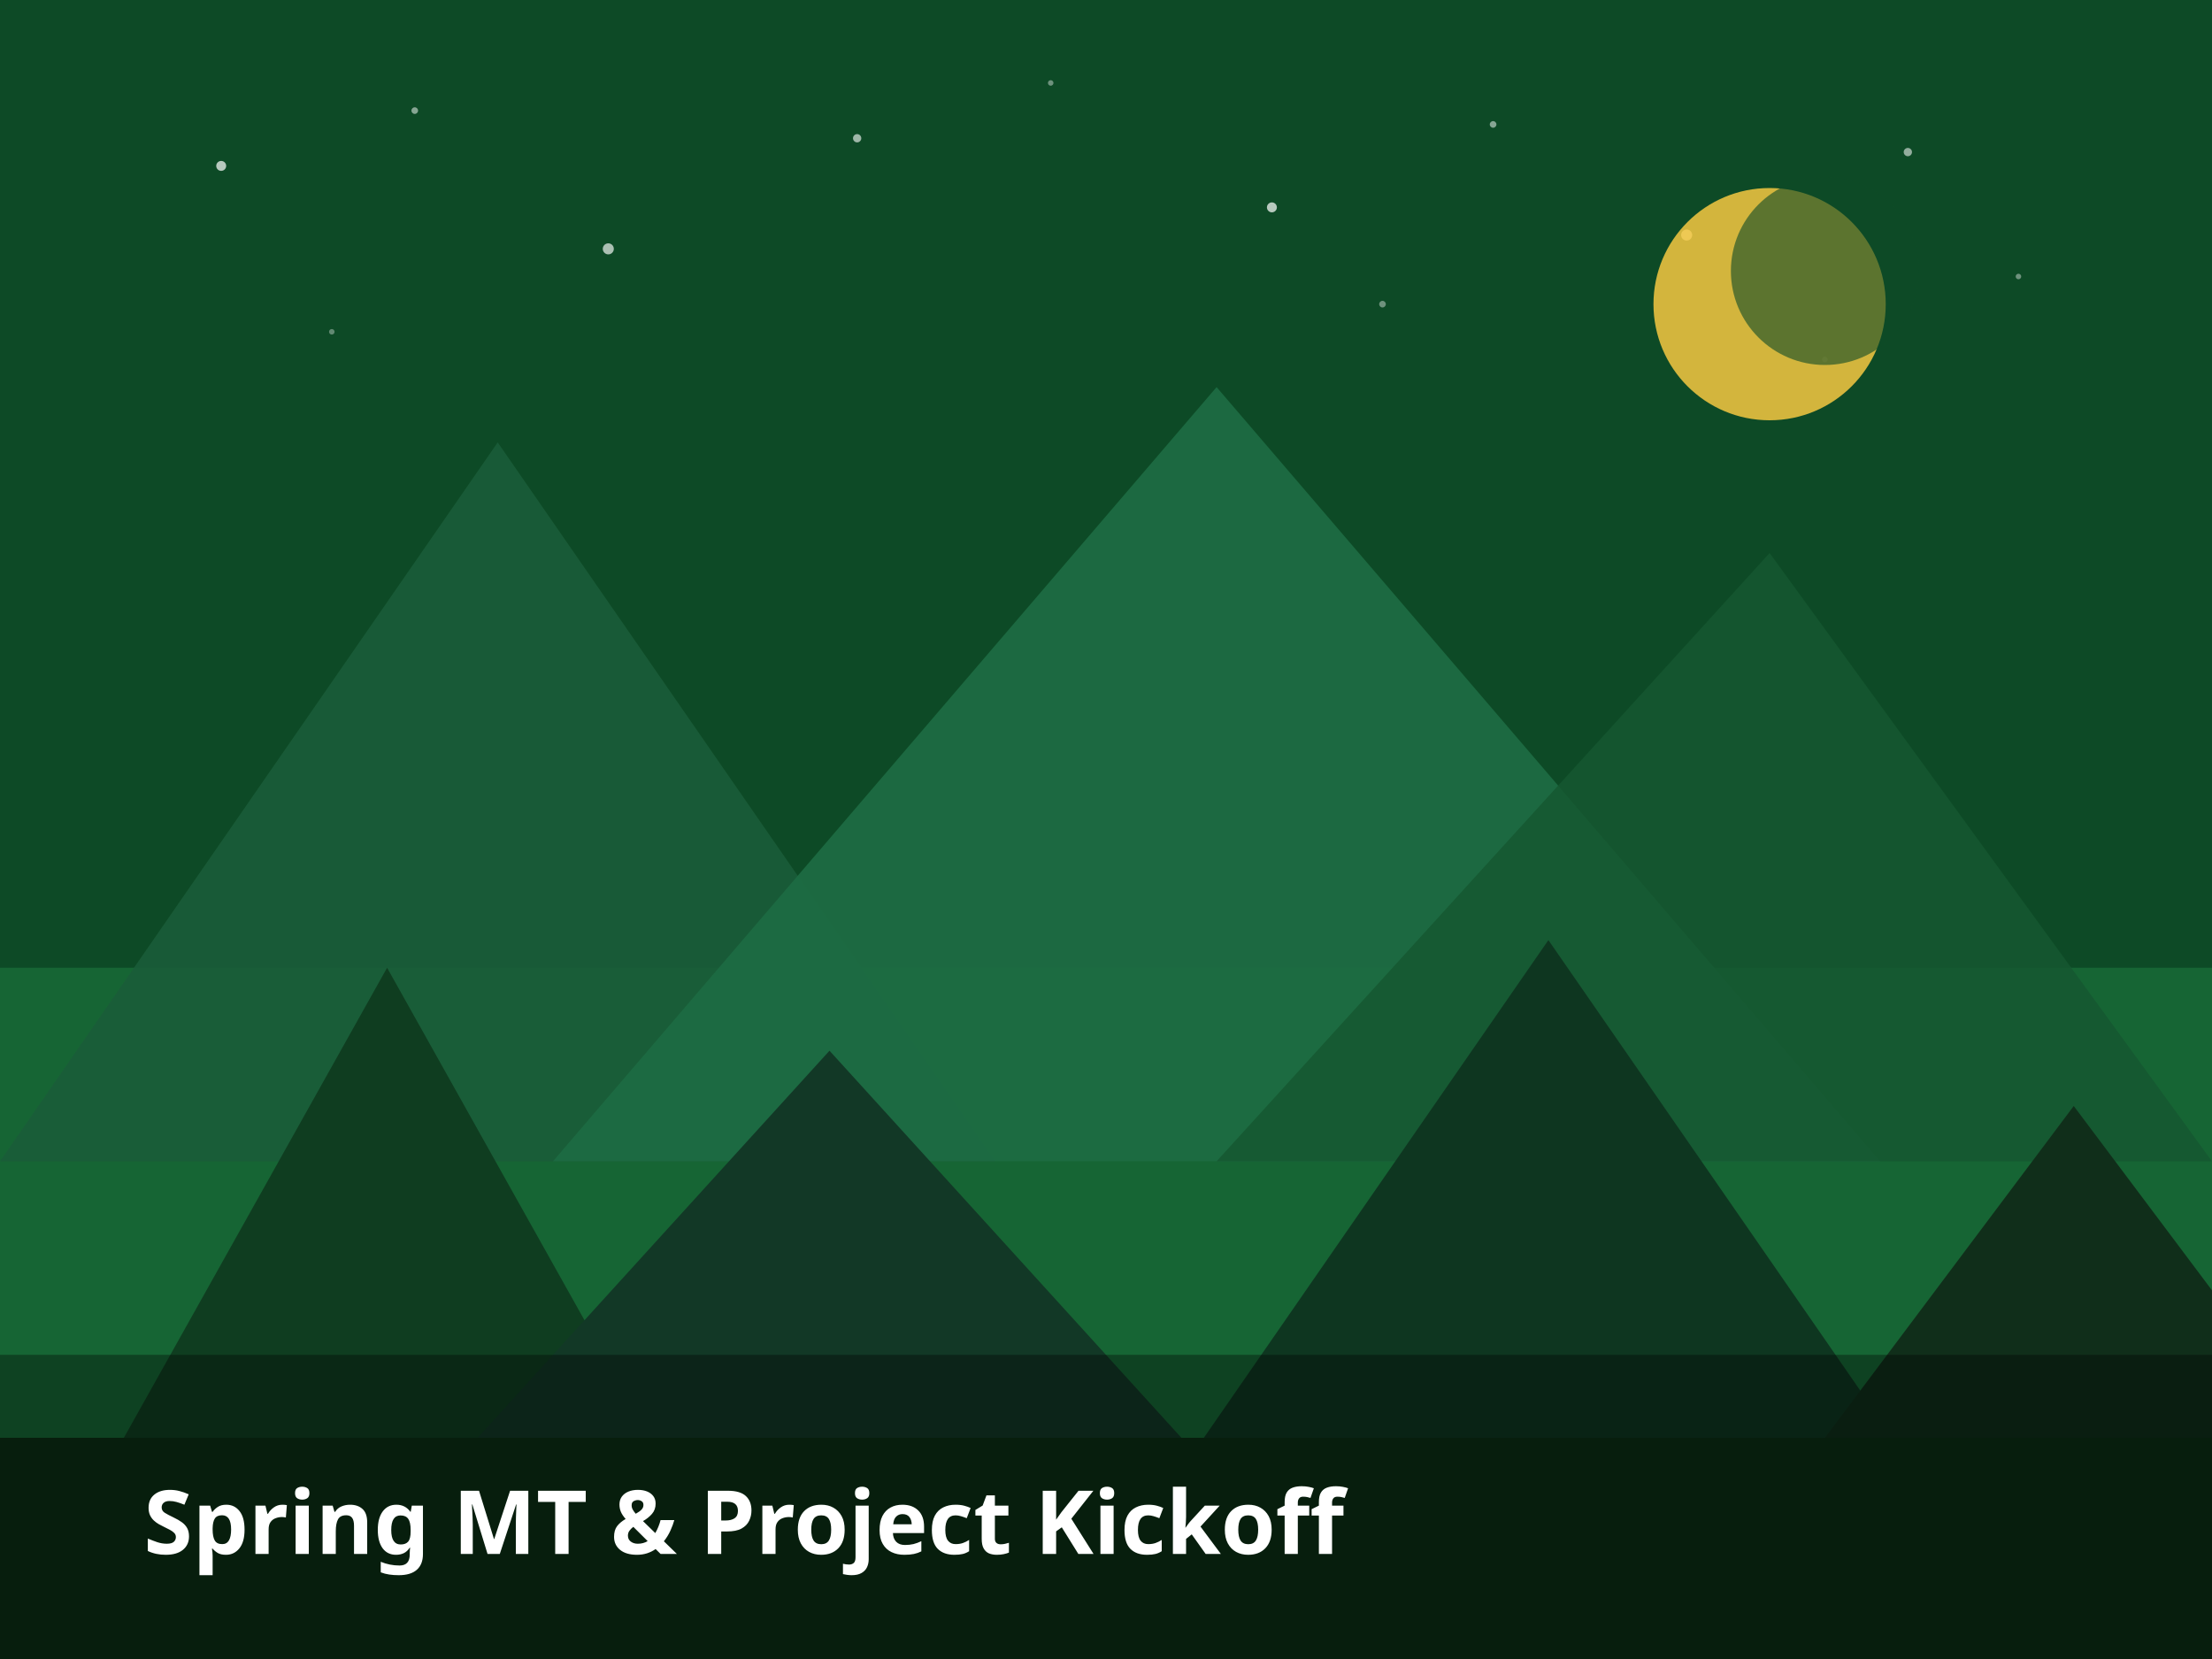
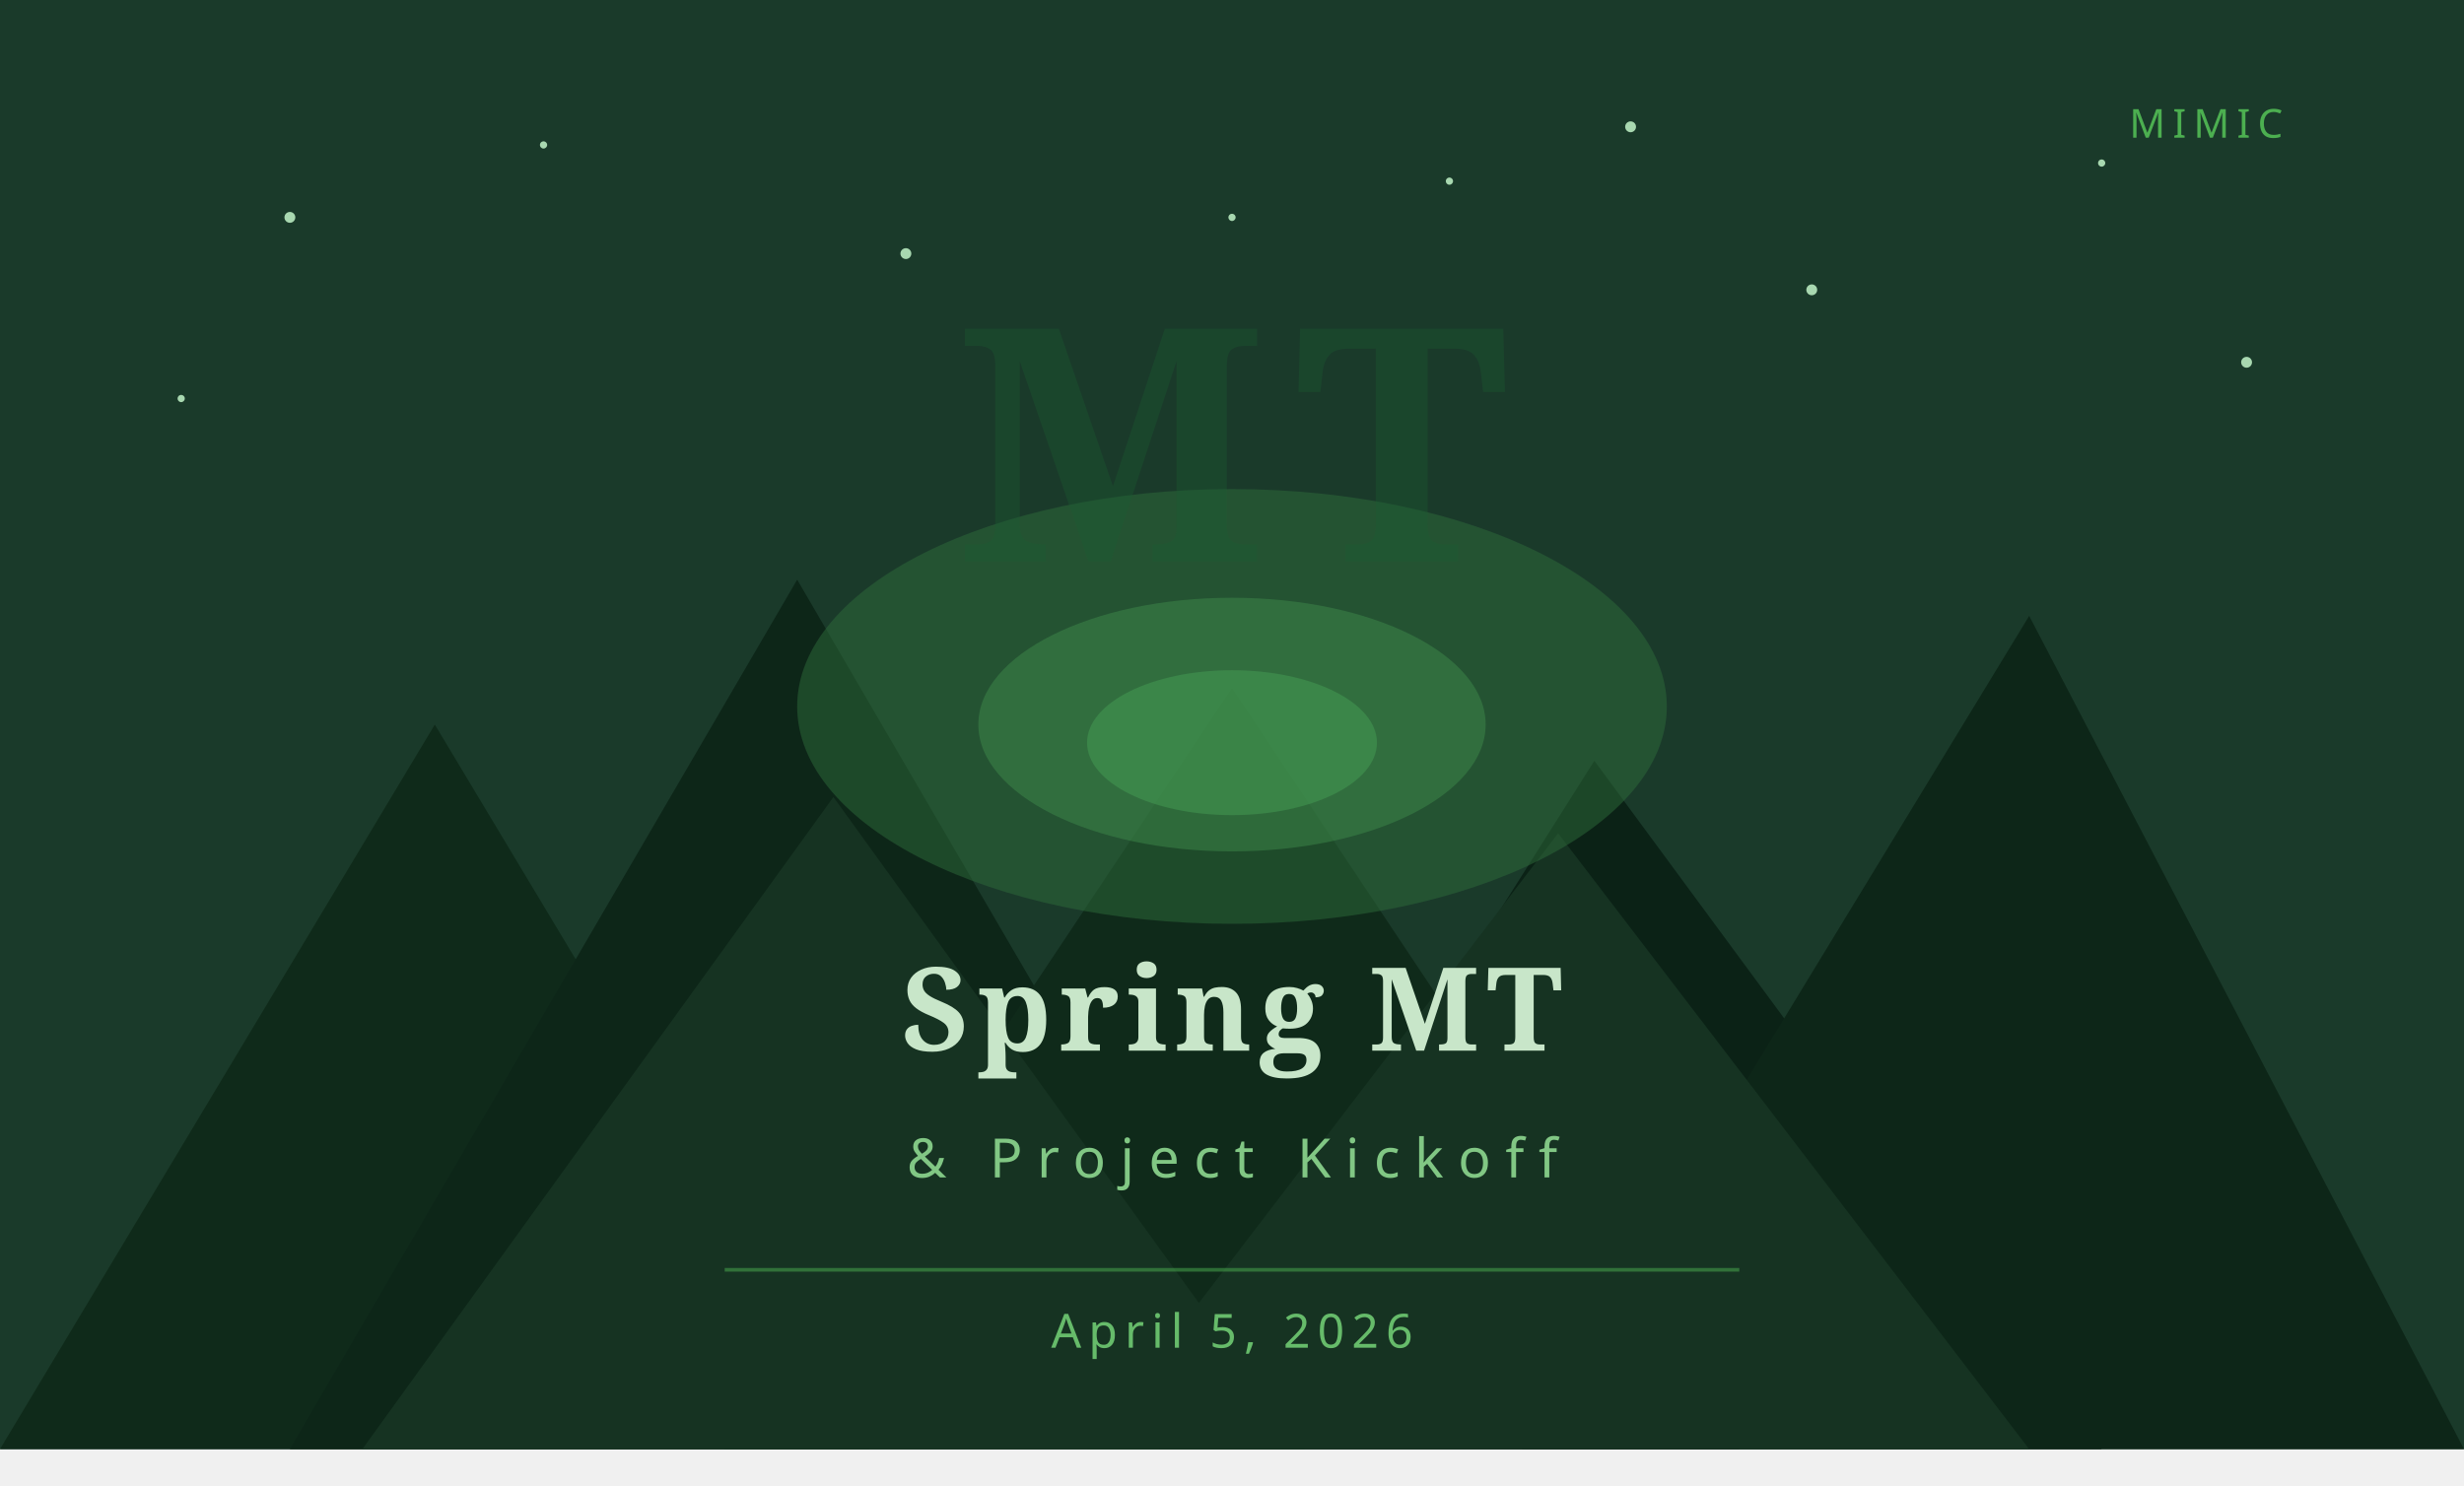
- <svg xmlns="http://www.w3.org/2000/svg" width="800" height="600" viewBox="0 0 800 600">
-   <rect width="800" height="600" fill="#166534" />
-   <rect width="800" height="350" fill="#0d4a26" />
-   <g fill="#ffffff">
-     <circle cx="80" cy="60" r="1.8" opacity="0.7" />
-     <circle cx="150" cy="40" r="1.2" opacity="0.5" />
-     <circle cx="220" cy="90" r="2" opacity="0.65" />
-     <circle cx="310" cy="50" r="1.5" opacity="0.6" />
-     <circle cx="380" cy="30" r="1" opacity="0.4" />
-     <circle cx="460" cy="75" r="1.8" opacity="0.7" />
-     <circle cx="540" cy="45" r="1.2" opacity="0.5" />
-     <circle cx="610" cy="85" r="2" opacity="0.6" />
-     <circle cx="690" cy="55" r="1.5" opacity="0.55" />
-     <circle cx="730" cy="100" r="1" opacity="0.4" />
-     <circle cx="120" cy="120" r="1" opacity="0.35" />
-     <circle cx="500" cy="110" r="1.2" opacity="0.4" />
-     <circle cx="660" cy="130" r="1" opacity="0.35" />
-   </g>
-   <circle cx="640" cy="110" r="42" fill="#ffcd42" opacity="0.82" />
-   <circle cx="660" cy="98" r="34" fill="#0d4a26" opacity="0.6" />
-   <polygon points="0,420 180,160 360,420" fill="#1a5c38" opacity="0.9" />
-   <polygon points="200,420 440,140 680,420" fill="#1c6b42" opacity="0.95" />
-   <polygon points="440,420 640,200 800,420" fill="#155730" opacity="0.85" />
-   <polygon points="0,600 140,350 280,600" fill="#0f3d20" />
-   <polygon points="100,600 300,380 500,600" fill="#123826" />
-   <polygon points="380,600 560,340 740,600" fill="#0e3620" />
-   <polygon points="600,600 750,400 900,600" fill="#102e1a" />
-   <rect x="0" y="520" width="800" height="80" fill="#0a2e14" />
-   <rect x="0" y="490" width="800" height="110" fill="#000000" opacity="0.35" />
-   <text x="52" y="562" font-family="Pretendard, sans-serif" font-size="32" font-weight="700" fill="#ffffff">Spring MT &amp; Project Kickoff</text>
+ <svg xmlns="http://www.w3.org/2000/svg" width="100%" viewBox="0 0 680 410">
+   <rect width="680" height="400" fill="#1a3a2a" style="fill:rgb(26, 58, 42);stroke:none;color:rgb(0, 0, 0);stroke-width:1px;stroke-linecap:butt;stroke-linejoin:miter;opacity:1;font-family:&quot;Anthropic Sans&quot;, -apple-system, &quot;system-ui&quot;, &quot;Segoe UI&quot;, sans-serif;font-size:16px;font-weight:400;text-anchor:start;dominant-baseline:auto" />
+   <polygon points="0,400 120,200 240,400" fill="#0f2a1a" style="fill:rgb(15, 42, 26);stroke:none;color:rgb(0, 0, 0);stroke-width:1px;stroke-linecap:butt;stroke-linejoin:miter;opacity:1;font-family:&quot;Anthropic Sans&quot;, -apple-system, &quot;system-ui&quot;, &quot;Segoe UI&quot;, sans-serif;font-size:16px;font-weight:400;text-anchor:start;dominant-baseline:auto" />
+   <polygon points="80,400 220,160 360,400" fill="#0d2618" style="fill:rgb(13, 38, 24);stroke:none;color:rgb(0, 0, 0);stroke-width:1px;stroke-linecap:butt;stroke-linejoin:miter;opacity:1;font-family:&quot;Anthropic Sans&quot;, -apple-system, &quot;system-ui&quot;, &quot;Segoe UI&quot;, sans-serif;font-size:16px;font-weight:400;text-anchor:start;dominant-baseline:auto" />
+   <polygon points="200,400 340,190 480,400" fill="#0f2a1a" style="fill:rgb(15, 42, 26);stroke:none;color:rgb(0, 0, 0);stroke-width:1px;stroke-linecap:butt;stroke-linejoin:miter;opacity:1;font-family:&quot;Anthropic Sans&quot;, -apple-system, &quot;system-ui&quot;, &quot;Segoe UI&quot;, sans-serif;font-size:16px;font-weight:400;text-anchor:start;dominant-baseline:auto" />
+   <polygon points="320,400 440,210 580,400" fill="#0b2216" style="fill:rgb(11, 34, 22);stroke:none;color:rgb(0, 0, 0);stroke-width:1px;stroke-linecap:butt;stroke-linejoin:miter;opacity:1;font-family:&quot;Anthropic Sans&quot;, -apple-system, &quot;system-ui&quot;, &quot;Segoe UI&quot;, sans-serif;font-size:16px;font-weight:400;text-anchor:start;dominant-baseline:auto" />
+   <polygon points="420,400 560,170 680,400" fill="#0d2618" style="fill:rgb(13, 38, 24);stroke:none;color:rgb(0, 0, 0);stroke-width:1px;stroke-linecap:butt;stroke-linejoin:miter;opacity:1;font-family:&quot;Anthropic Sans&quot;, -apple-system, &quot;system-ui&quot;, &quot;Segoe UI&quot;, sans-serif;font-size:16px;font-weight:400;text-anchor:start;dominant-baseline:auto" />
+   <polygon points="100,400 230,220 360,400" fill="#163322" style="fill:rgb(22, 51, 34);stroke:none;color:rgb(0, 0, 0);stroke-width:1px;stroke-linecap:butt;stroke-linejoin:miter;opacity:1;font-family:&quot;Anthropic Sans&quot;, -apple-system, &quot;system-ui&quot;, &quot;Segoe UI&quot;, sans-serif;font-size:16px;font-weight:400;text-anchor:start;dominant-baseline:auto" />
+   <polygon points="300,400 430,230 560,400" fill="#163322" style="fill:rgb(22, 51, 34);stroke:none;color:rgb(0, 0, 0);stroke-width:1px;stroke-linecap:butt;stroke-linejoin:miter;opacity:1;font-family:&quot;Anthropic Sans&quot;, -apple-system, &quot;system-ui&quot;, &quot;Segoe UI&quot;, sans-serif;font-size:16px;font-weight:400;text-anchor:start;dominant-baseline:auto" />
+   <ellipse cx="340" cy="195" rx="120" ry="60" fill="#2d6b3a" opacity="0.5" style="fill:rgb(45, 107, 58);stroke:none;color:rgb(0, 0, 0);stroke-width:1px;stroke-linecap:butt;stroke-linejoin:miter;opacity:0.5;font-family:&quot;Anthropic Sans&quot;, -apple-system, &quot;system-ui&quot;, &quot;Segoe UI&quot;, sans-serif;font-size:16px;font-weight:400;text-anchor:start;dominant-baseline:auto" />
+   <ellipse cx="340" cy="200" rx="70" ry="35" fill="#3d8a4a" opacity="0.5" style="fill:rgb(61, 138, 74);stroke:none;color:rgb(0, 0, 0);stroke-width:1px;stroke-linecap:butt;stroke-linejoin:miter;opacity:0.5;font-family:&quot;Anthropic Sans&quot;, -apple-system, &quot;system-ui&quot;, &quot;Segoe UI&quot;, sans-serif;font-size:16px;font-weight:400;text-anchor:start;dominant-baseline:auto" />
+   <ellipse cx="340" cy="205" rx="40" ry="20" fill="#4aaa5a" opacity="0.4" style="fill:rgb(74, 170, 90);stroke:none;color:rgb(0, 0, 0);stroke-width:1px;stroke-linecap:butt;stroke-linejoin:miter;opacity:0.4;font-family:&quot;Anthropic Sans&quot;, -apple-system, &quot;system-ui&quot;, &quot;Segoe UI&quot;, sans-serif;font-size:16px;font-weight:400;text-anchor:start;dominant-baseline:auto" />
+   <circle cx="80" cy="60" r="1.5" fill="#a8d8b0" style="fill:rgb(168, 216, 176);stroke:none;color:rgb(0, 0, 0);stroke-width:1px;stroke-linecap:butt;stroke-linejoin:miter;opacity:1;font-family:&quot;Anthropic Sans&quot;, -apple-system, &quot;system-ui&quot;, &quot;Segoe UI&quot;, sans-serif;font-size:16px;font-weight:400;text-anchor:start;dominant-baseline:auto" />
+   <circle cx="150" cy="40" r="1" fill="#a8d8b0" style="fill:rgb(168, 216, 176);stroke:none;color:rgb(0, 0, 0);stroke-width:1px;stroke-linecap:butt;stroke-linejoin:miter;opacity:1;font-family:&quot;Anthropic Sans&quot;, -apple-system, &quot;system-ui&quot;, &quot;Segoe UI&quot;, sans-serif;font-size:16px;font-weight:400;text-anchor:start;dominant-baseline:auto" />
+   <circle cx="250" cy="70" r="1.5" fill="#a8d8b0" style="fill:rgb(168, 216, 176);stroke:none;color:rgb(0, 0, 0);stroke-width:1px;stroke-linecap:butt;stroke-linejoin:miter;opacity:1;font-family:&quot;Anthropic Sans&quot;, -apple-system, &quot;system-ui&quot;, &quot;Segoe UI&quot;, sans-serif;font-size:16px;font-weight:400;text-anchor:start;dominant-baseline:auto" />
+   <circle cx="400" cy="50" r="1" fill="#a8d8b0" style="fill:rgb(168, 216, 176);stroke:none;color:rgb(0, 0, 0);stroke-width:1px;stroke-linecap:butt;stroke-linejoin:miter;opacity:1;font-family:&quot;Anthropic Sans&quot;, -apple-system, &quot;system-ui&quot;, &quot;Segoe UI&quot;, sans-serif;font-size:16px;font-weight:400;text-anchor:start;dominant-baseline:auto" />
+   <circle cx="500" cy="80" r="1.5" fill="#a8d8b0" style="fill:rgb(168, 216, 176);stroke:none;color:rgb(0, 0, 0);stroke-width:1px;stroke-linecap:butt;stroke-linejoin:miter;opacity:1;font-family:&quot;Anthropic Sans&quot;, -apple-system, &quot;system-ui&quot;, &quot;Segoe UI&quot;, sans-serif;font-size:16px;font-weight:400;text-anchor:start;dominant-baseline:auto" />
+   <circle cx="580" cy="45" r="1" fill="#a8d8b0" style="fill:rgb(168, 216, 176);stroke:none;color:rgb(0, 0, 0);stroke-width:1px;stroke-linecap:butt;stroke-linejoin:miter;opacity:1;font-family:&quot;Anthropic Sans&quot;, -apple-system, &quot;system-ui&quot;, &quot;Segoe UI&quot;, sans-serif;font-size:16px;font-weight:400;text-anchor:start;dominant-baseline:auto" />
+   <circle cx="620" cy="100" r="1.5" fill="#a8d8b0" style="fill:rgb(168, 216, 176);stroke:none;color:rgb(0, 0, 0);stroke-width:1px;stroke-linecap:butt;stroke-linejoin:miter;opacity:1;font-family:&quot;Anthropic Sans&quot;, -apple-system, &quot;system-ui&quot;, &quot;Segoe UI&quot;, sans-serif;font-size:16px;font-weight:400;text-anchor:start;dominant-baseline:auto" />
+   <circle cx="50" cy="110" r="1" fill="#a8d8b0" style="fill:rgb(168, 216, 176);stroke:none;color:rgb(0, 0, 0);stroke-width:1px;stroke-linecap:butt;stroke-linejoin:miter;opacity:1;font-family:&quot;Anthropic Sans&quot;, -apple-system, &quot;system-ui&quot;, &quot;Segoe UI&quot;, sans-serif;font-size:16px;font-weight:400;text-anchor:start;dominant-baseline:auto" />
+   <circle cx="450" cy="35" r="1.5" fill="#a8d8b0" style="fill:rgb(168, 216, 176);stroke:none;color:rgb(0, 0, 0);stroke-width:1px;stroke-linecap:butt;stroke-linejoin:miter;opacity:1;font-family:&quot;Anthropic Sans&quot;, -apple-system, &quot;system-ui&quot;, &quot;Segoe UI&quot;, sans-serif;font-size:16px;font-weight:400;text-anchor:start;dominant-baseline:auto" />
+   <circle cx="340" cy="60" r="1" fill="#a8d8b0" style="fill:rgb(168, 216, 176);stroke:none;color:rgb(0, 0, 0);stroke-width:1px;stroke-linecap:butt;stroke-linejoin:miter;opacity:1;font-family:&quot;Anthropic Sans&quot;, -apple-system, &quot;system-ui&quot;, &quot;Segoe UI&quot;, sans-serif;font-size:16px;font-weight:400;text-anchor:start;dominant-baseline:auto" />
+   <text x="340" y="155" text-anchor="middle" font-family="Georgia, serif" font-size="90" font-weight="700" fill="#1a5c30" opacity="0.35" letter-spacing="8" style="fill:rgb(26, 92, 48);stroke:none;color:rgb(0, 0, 0);stroke-width:1px;stroke-linecap:butt;stroke-linejoin:miter;opacity:0.35;font-family:Georgia, serif;font-size:90px;font-weight:700;text-anchor:middle;dominant-baseline:auto">MT</text>
+   <text x="340" y="290" text-anchor="middle" font-family="Georgia, serif" font-size="32" font-weight="700" fill="#c8e6c9" letter-spacing="2" style="fill:rgb(200, 230, 201);stroke:none;color:rgb(0, 0, 0);stroke-width:1px;stroke-linecap:butt;stroke-linejoin:miter;opacity:1;font-family:Georgia, serif;font-size:32px;font-weight:700;text-anchor:middle;dominant-baseline:auto">Spring MT</text>
+   <text x="340" y="325" text-anchor="middle" font-family="sans-serif" font-size="15" fill="#81c784" letter-spacing="4" style="fill:rgb(129, 199, 132);stroke:none;color:rgb(0, 0, 0);stroke-width:1px;stroke-linecap:butt;stroke-linejoin:miter;opacity:1;font-family:sans-serif;font-size:15px;font-weight:400;text-anchor:middle;dominant-baseline:auto">&amp; Project Kickoff</text>
+   <rect x="200" y="350" width="280" height="1" fill="#4caf50" opacity="0.5" style="fill:rgb(76, 175, 80);stroke:none;color:rgb(0, 0, 0);stroke-width:1px;stroke-linecap:butt;stroke-linejoin:miter;opacity:0.5;font-family:&quot;Anthropic Sans&quot;, -apple-system, &quot;system-ui&quot;, &quot;Segoe UI&quot;, sans-serif;font-size:16px;font-weight:400;text-anchor:start;dominant-baseline:auto" />
+   <text x="340" y="372" text-anchor="middle" font-family="sans-serif" font-size="13" fill="#66bb6a" letter-spacing="2" style="fill:rgb(102, 187, 106);stroke:none;color:rgb(0, 0, 0);stroke-width:1px;stroke-linecap:butt;stroke-linejoin:miter;opacity:1;font-family:sans-serif;font-size:13px;font-weight:400;text-anchor:middle;dominant-baseline:auto">April 5, 2026</text>
+   <text x="630" y="38" text-anchor="end" font-family="sans-serif" font-size="11" fill="#4caf50" letter-spacing="2" style="fill:rgb(76, 175, 80);stroke:none;color:rgb(0, 0, 0);stroke-width:1px;stroke-linecap:butt;stroke-linejoin:miter;opacity:1;font-family:sans-serif;font-size:11px;font-weight:400;text-anchor:end;dominant-baseline:auto">MIMIC</text>
</svg>
